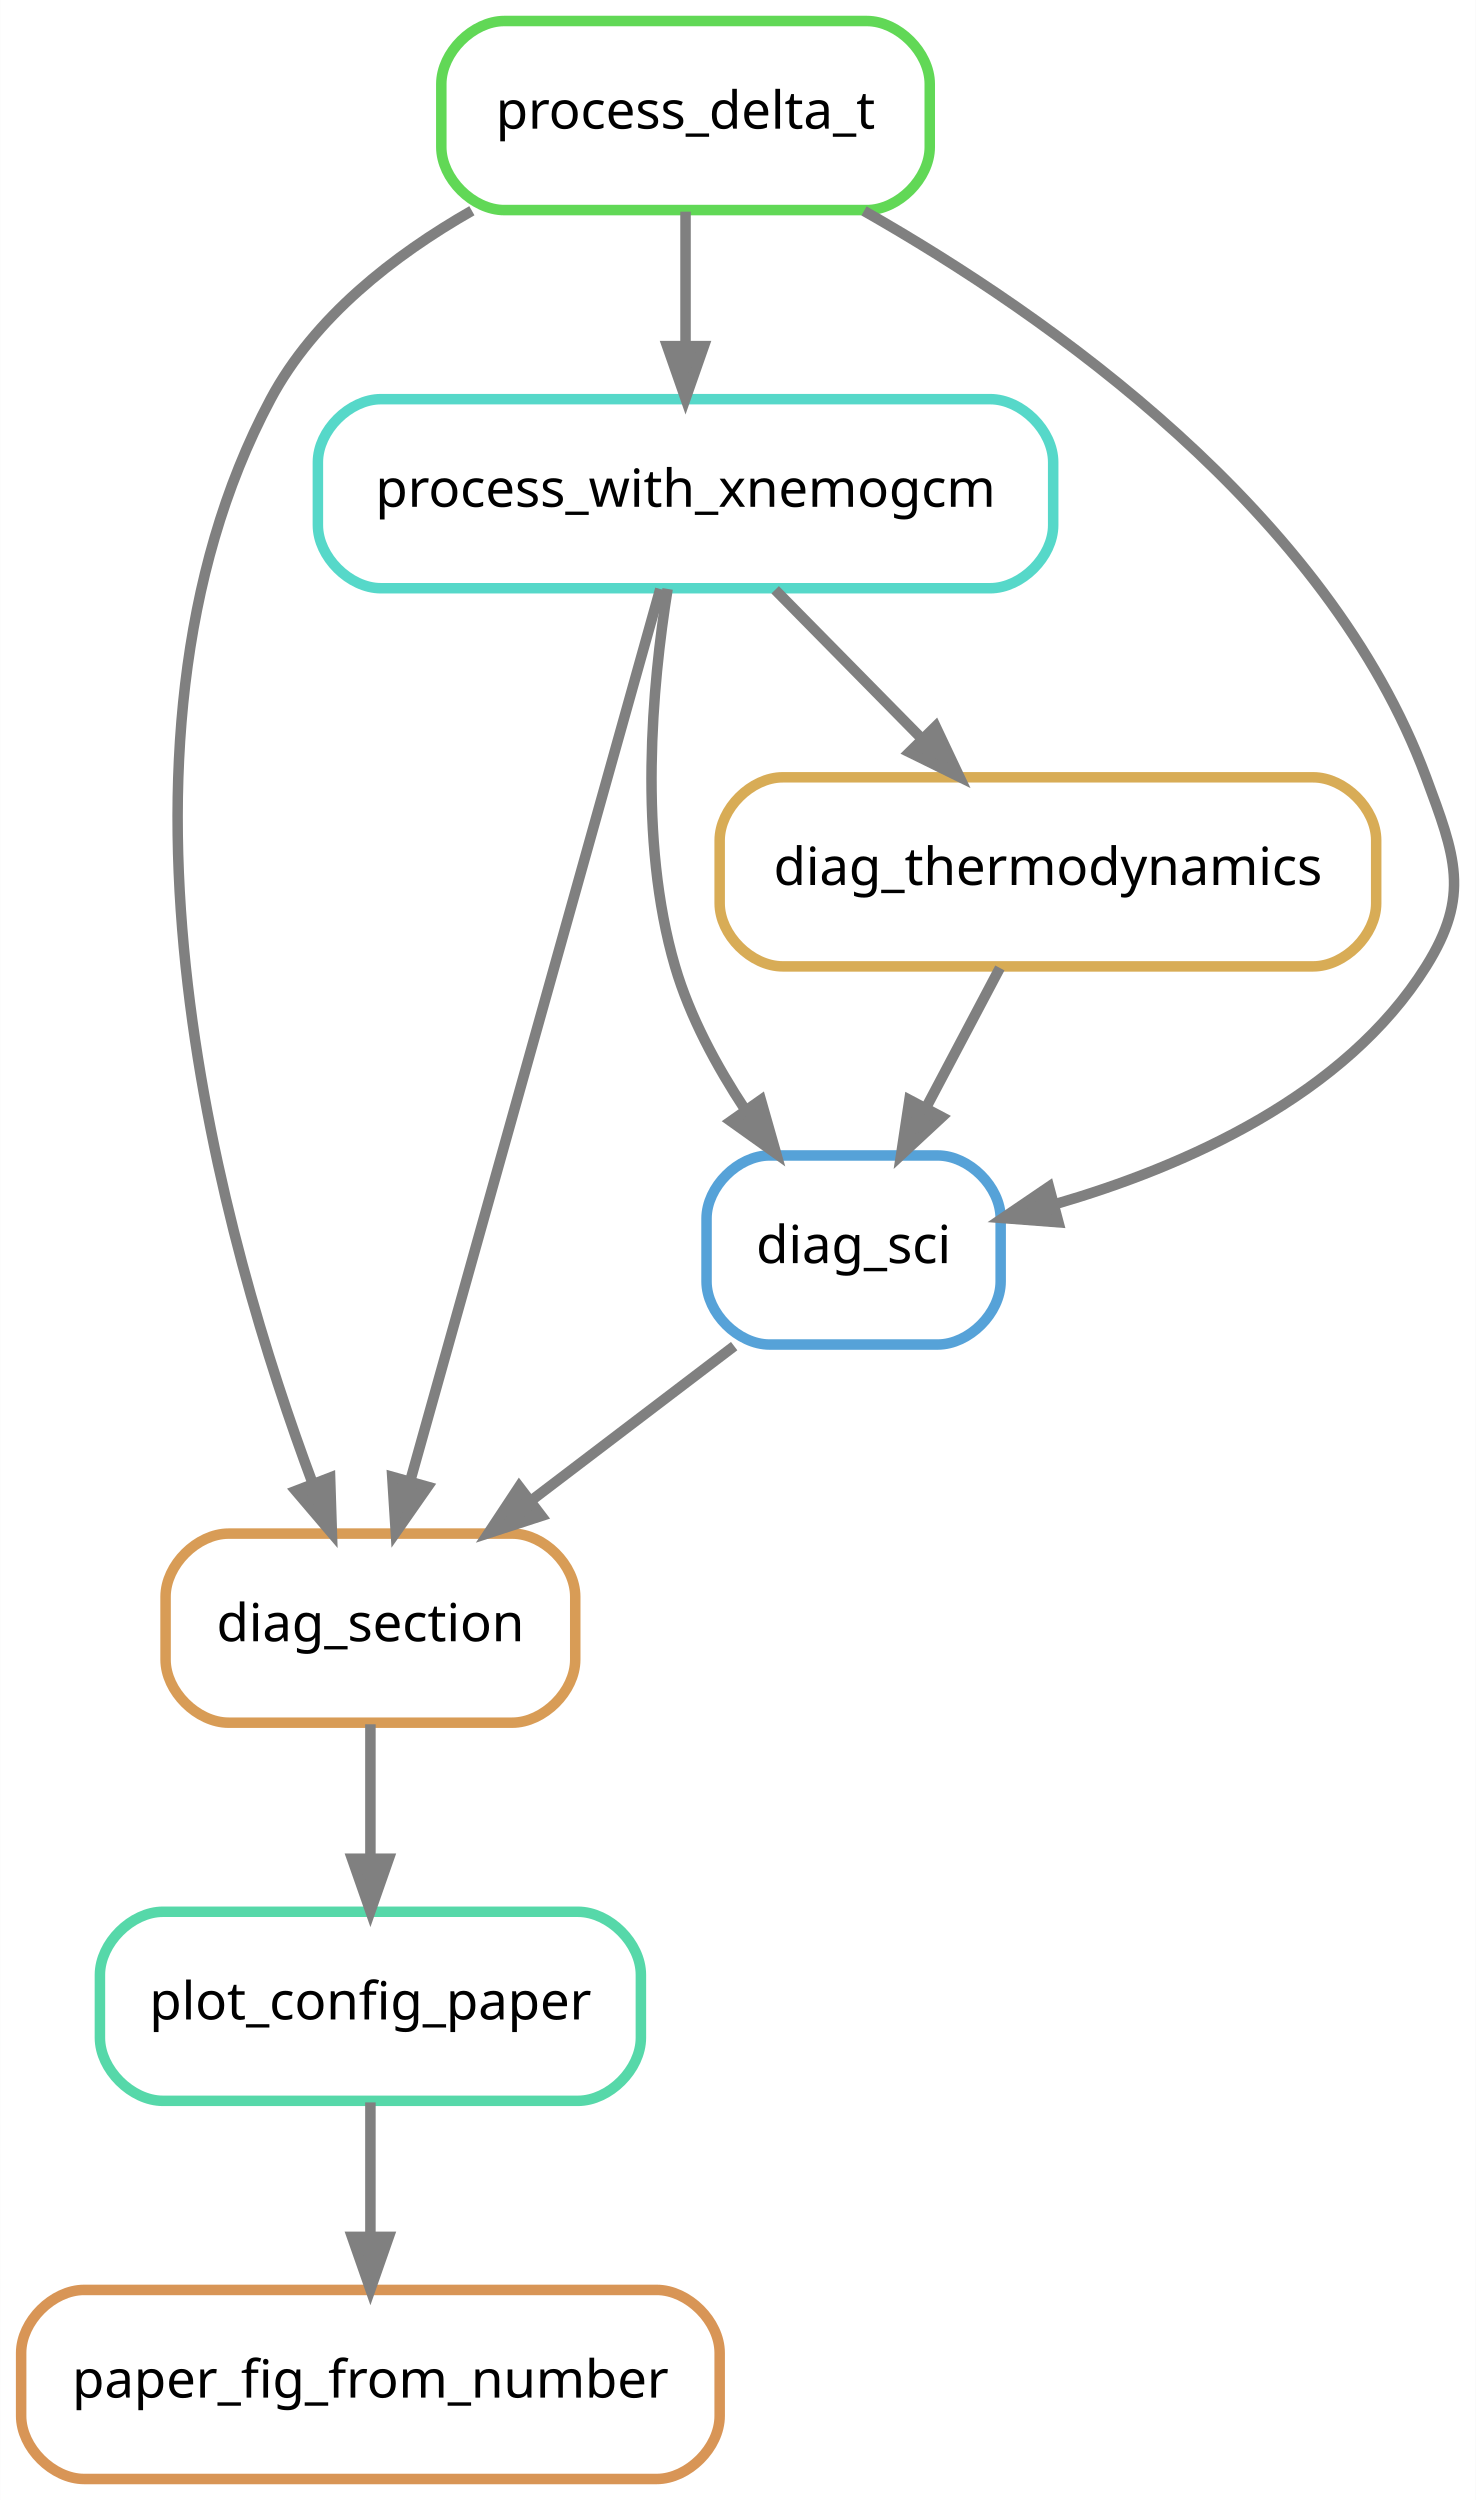
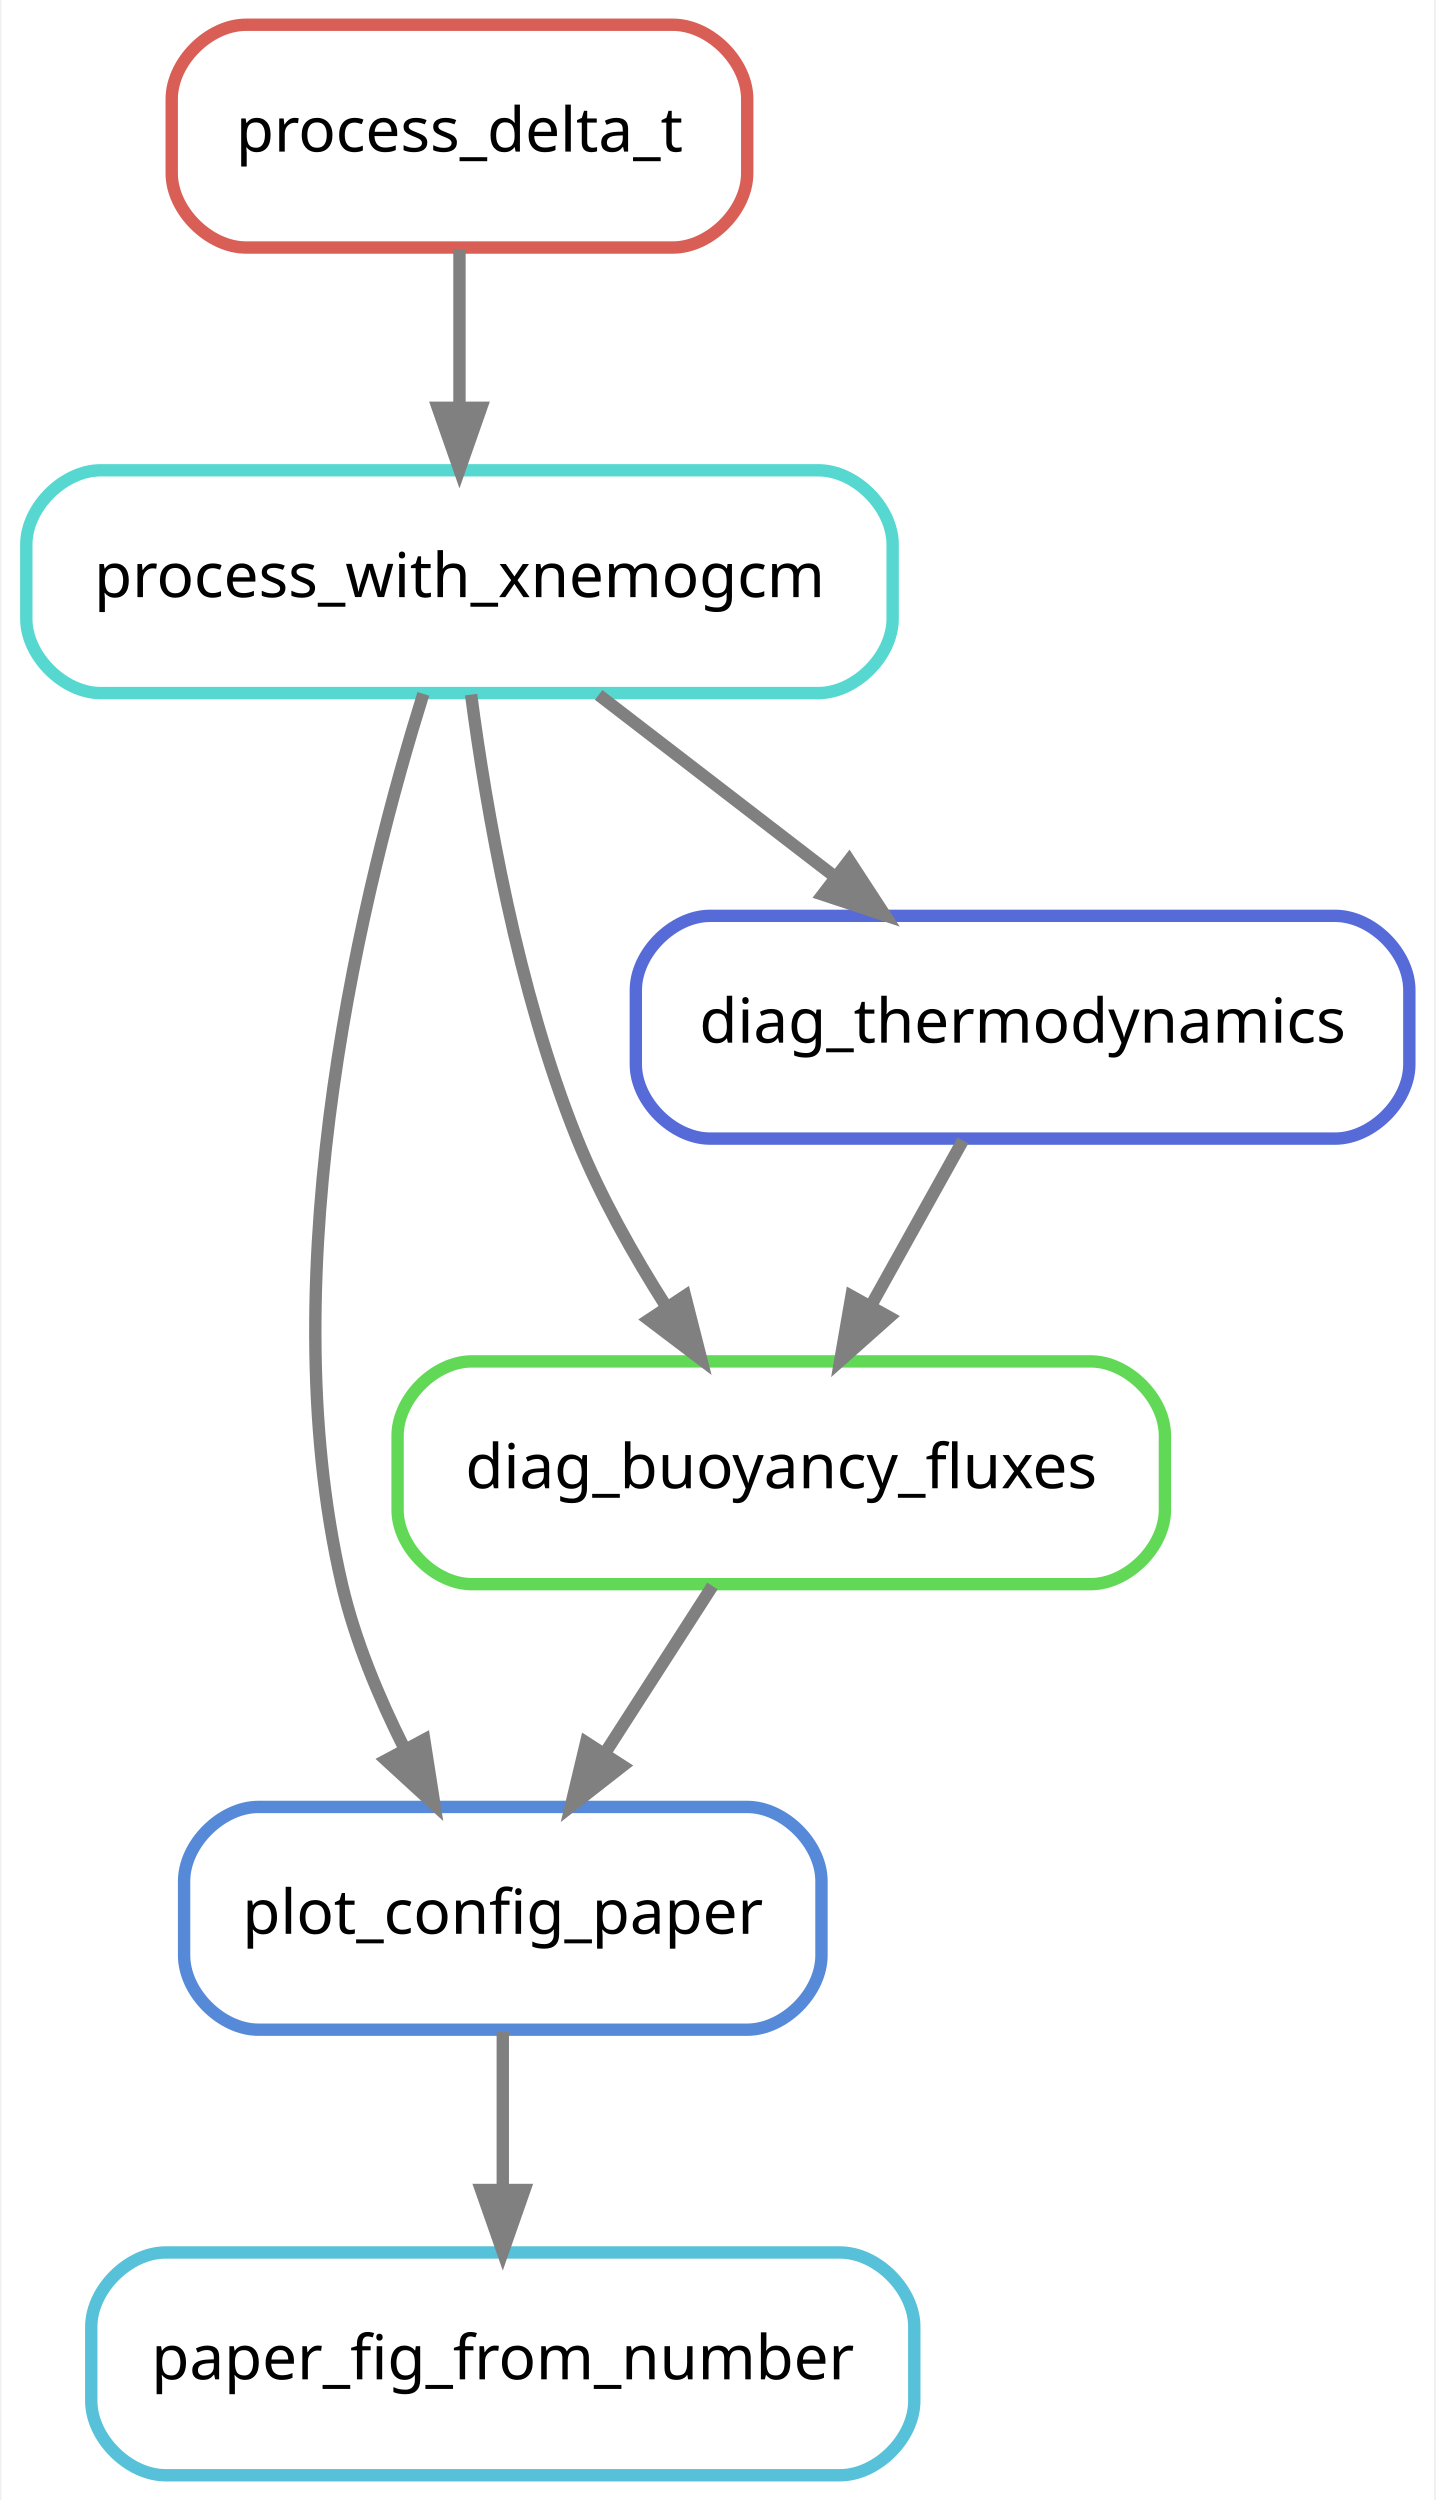
- <svg xmlns="http://www.w3.org/2000/svg" width="281pt" height="476pt" viewBox="0.00 0.00 280.95 476.00">
-   <g id="graph0" class="graph" transform="scale(1 1) rotate(0) translate(4 472)">
-     <polygon fill="white" stroke="transparent" points="-4,4 -4,-472 276.95,-472 276.95,4 -4,4" />
+ <svg xmlns="http://www.w3.org/2000/svg" width="232pt" height="404pt" viewBox="0.00 0.00 231.50 404.00">
+   <g id="graph0" class="graph" transform="scale(1 1) rotate(0) translate(4 400)">
+     <polygon fill="white" stroke="transparent" points="-4,4 -4,-400 227.5,-400 227.5,4 -4,4" />
    <g id="node1" class="node">
-       <path fill="none" stroke="#d89556" stroke-width="2" d="M121,-36C121,-36 12,-36 12,-36 6,-36 0,-30 0,-24 0,-24 0,-12 0,-12 0,-6 6,0 12,0 12,0 121,0 121,0 127,0 133,-6 133,-12 133,-12 133,-24 133,-24 133,-30 127,-36 121,-36" />
-       <text text-anchor="middle" x="66.5" y="-15.5" font-family="sans" font-size="10.00">paper_fig_from_number</text>
+       <path fill="none" stroke="#56c1d8" stroke-width="2" d="M131.5,-36C131.5,-36 22.5,-36 22.5,-36 16.5,-36 10.5,-30 10.5,-24 10.5,-24 10.5,-12 10.5,-12 10.5,-6 16.5,0 22.5,0 22.5,0 131.5,0 131.5,0 137.5,0 143.5,-6 143.5,-12 143.5,-12 143.5,-24 143.5,-24 143.5,-30 137.5,-36 131.5,-36" />
+       <text text-anchor="middle" x="77" y="-15.5" font-family="sans" font-size="10.00">paper_fig_from_number</text>
    </g>
    <g id="node2" class="node">
-       <path fill="none" stroke="#56d8a9" stroke-width="2" d="M106,-108C106,-108 27,-108 27,-108 21,-108 15,-102 15,-96 15,-96 15,-84 15,-84 15,-78 21,-72 27,-72 27,-72 106,-72 106,-72 112,-72 118,-78 118,-84 118,-84 118,-96 118,-96 118,-102 112,-108 106,-108" />
-       <text text-anchor="middle" x="66.5" y="-87.5" font-family="sans" font-size="10.00">plot_config_paper</text>
+       <path fill="none" stroke="#568ad8" stroke-width="2" d="M116.5,-108C116.5,-108 37.5,-108 37.5,-108 31.5,-108 25.5,-102 25.5,-96 25.5,-96 25.5,-84 25.5,-84 25.5,-78 31.5,-72 37.5,-72 37.5,-72 116.5,-72 116.5,-72 122.5,-72 128.5,-78 128.5,-84 128.5,-84 128.5,-96 128.5,-96 128.5,-102 122.5,-108 116.5,-108" />
+       <text text-anchor="middle" x="77" y="-87.5" font-family="sans" font-size="10.00">plot_config_paper</text>
    </g>
    <g id="edge1" class="edge">
-       <path fill="none" stroke="grey" stroke-width="2" d="M66.5,-71.7C66.5,-63.98 66.5,-54.71 66.5,-46.11" />
-       <polygon fill="grey" stroke="grey" stroke-width="2" points="70,-46.1 66.5,-36.1 63,-46.1 70,-46.1" />
+       <path fill="none" stroke="grey" stroke-width="2" d="M77,-71.7C77,-63.98 77,-54.71 77,-46.11" />
+       <polygon fill="grey" stroke="grey" stroke-width="2" points="80.5,-46.1 77,-36.1 73.5,-46.1 80.5,-46.1" />
    </g>
    <g id="node3" class="node">
-       <path fill="none" stroke="#d89c56" stroke-width="2" d="M93.5,-180C93.5,-180 39.5,-180 39.5,-180 33.5,-180 27.5,-174 27.5,-168 27.5,-168 27.5,-156 27.5,-156 27.5,-150 33.5,-144 39.5,-144 39.5,-144 93.5,-144 93.5,-144 99.5,-144 105.5,-150 105.5,-156 105.5,-156 105.5,-168 105.5,-168 105.5,-174 99.5,-180 93.5,-180" />
-       <text text-anchor="middle" x="66.5" y="-159.5" font-family="sans" font-size="10.00">diag_section</text>
+       <path fill="none" stroke="#56d8d0" stroke-width="2" d="M128,-324C128,-324 12,-324 12,-324 6,-324 0,-318 0,-312 0,-312 0,-300 0,-300 0,-294 6,-288 12,-288 12,-288 128,-288 128,-288 134,-288 140,-294 140,-300 140,-300 140,-312 140,-312 140,-318 134,-324 128,-324" />
+       <text text-anchor="middle" x="70" y="-303.5" font-family="sans" font-size="10.00">process_with_xnemogcm</text>
    </g>
    <g id="edge2" class="edge">
-       <path fill="none" stroke="grey" stroke-width="2" d="M66.5,-143.7C66.5,-135.98 66.5,-126.71 66.5,-118.11" />
-       <polygon fill="grey" stroke="grey" stroke-width="2" points="70,-118.1 66.5,-108.1 63,-118.1 70,-118.1" />
+       <path fill="none" stroke="grey" stroke-width="2" d="M64.16,-287.87C54.89,-258.21 39.04,-195.54 51,-144 53.1,-134.96 56.97,-125.68 61.09,-117.47" />
+       <polygon fill="grey" stroke="grey" stroke-width="2" points="64.31,-118.86 65.95,-108.39 58.14,-115.55 64.31,-118.86" />
+     </g>
+     <g id="node5" class="node">
+       <path fill="none" stroke="#61d856" stroke-width="2" d="M172,-180C172,-180 72,-180 72,-180 66,-180 60,-174 60,-168 60,-168 60,-156 60,-156 60,-150 66,-144 72,-144 72,-144 172,-144 172,-144 178,-144 184,-150 184,-156 184,-156 184,-168 184,-168 184,-174 178,-180 172,-180" />
+       <text text-anchor="middle" x="122" y="-159.5" font-family="sans" font-size="10.00">diag_buoyancy_fluxes</text>
+     </g>
+     <g id="edge5" class="edge">
+       <path fill="none" stroke="grey" stroke-width="2" d="M71.88,-287.75C74.29,-269.43 79.36,-239.88 89,-216 92.75,-206.7 98.11,-197.2 103.41,-188.86" />
+       <polygon fill="grey" stroke="grey" stroke-width="2" points="106.46,-190.59 109.07,-180.32 100.62,-186.72 106.46,-190.59" />
+     </g>
+     <g id="node6" class="node">
+       <path fill="none" stroke="#566bd8" stroke-width="2" d="M211.5,-252C211.5,-252 110.5,-252 110.5,-252 104.5,-252 98.5,-246 98.5,-240 98.5,-240 98.5,-228 98.5,-228 98.5,-222 104.5,-216 110.5,-216 110.5,-216 211.5,-216 211.5,-216 217.5,-216 223.5,-222 223.5,-228 223.5,-228 223.5,-240 223.5,-240 223.5,-246 217.5,-252 211.5,-252" />
+       <text text-anchor="middle" x="161" y="-231.5" font-family="sans" font-size="10.00">diag_thermodynamics</text>
+     </g>
+     <g id="edge7" class="edge">
+       <path fill="none" stroke="grey" stroke-width="2" d="M92.49,-287.7C103.96,-278.88 118.06,-268.03 130.48,-258.47" />
+       <polygon fill="grey" stroke="grey" stroke-width="2" points="132.97,-260.98 138.76,-252.1 128.7,-255.43 132.97,-260.98" />
    </g>
    <g id="node4" class="node">
-       <path fill="none" stroke="#56d8c9" stroke-width="2" d="M184.5,-396C184.5,-396 68.5,-396 68.5,-396 62.5,-396 56.5,-390 56.5,-384 56.5,-384 56.5,-372 56.5,-372 56.5,-366 62.5,-360 68.5,-360 68.5,-360 184.5,-360 184.5,-360 190.5,-360 196.5,-366 196.5,-372 196.5,-372 196.5,-384 196.5,-384 196.5,-390 190.5,-396 184.5,-396" />
-       <text text-anchor="middle" x="126.5" y="-375.5" font-family="sans" font-size="10.00">process_with_xnemogcm</text>
+       <path fill="none" stroke="#d85e56" stroke-width="2" d="M104.5,-396C104.5,-396 35.5,-396 35.5,-396 29.5,-396 23.5,-390 23.5,-384 23.5,-384 23.5,-372 23.5,-372 23.5,-366 29.5,-360 35.5,-360 35.5,-360 104.5,-360 104.5,-360 110.5,-360 116.5,-366 116.5,-372 116.5,-372 116.5,-384 116.5,-384 116.5,-390 110.5,-396 104.5,-396" />
+       <text text-anchor="middle" x="70" y="-375.5" font-family="sans" font-size="10.00">process_delta_t</text>
    </g>
-     <g id="edge5" class="edge">
-       <path fill="none" stroke="grey" stroke-width="2" d="M121.69,-359.85C111.29,-322.75 86.63,-234.81 74.1,-190.1" />
-       <polygon fill="grey" stroke="grey" stroke-width="2" points="77.4,-188.92 71.33,-180.23 70.66,-190.81 77.4,-188.92" />
-     </g>
-     <g id="node6" class="node">
-       <path fill="none" stroke="#56a2d8" stroke-width="2" d="M174.5,-252C174.5,-252 142.5,-252 142.5,-252 136.5,-252 130.5,-246 130.5,-240 130.5,-240 130.5,-228 130.5,-228 130.5,-222 136.5,-216 142.5,-216 142.5,-216 174.5,-216 174.5,-216 180.5,-216 186.5,-222 186.5,-228 186.5,-228 186.5,-240 186.5,-240 186.5,-246 180.5,-252 174.5,-252" />
-       <text text-anchor="middle" x="158.5" y="-231.5" font-family="sans" font-size="10.00">diag_sci</text>
-     </g>
-     <g id="edge9" class="edge">
-       <path fill="none" stroke="grey" stroke-width="2" d="M123.09,-359.87C120.16,-341.65 117.41,-312.17 124.5,-288 127.3,-278.45 132.41,-268.98 137.83,-260.76" />
-       <polygon fill="grey" stroke="grey" stroke-width="2" points="140.85,-262.56 143.75,-252.37 135.12,-258.52 140.85,-262.56" />
-     </g>
-     <g id="node7" class="node">
-       <path fill="none" stroke="#d8ac56" stroke-width="2" d="M246,-324C246,-324 145,-324 145,-324 139,-324 133,-318 133,-312 133,-312 133,-300 133,-300 133,-294 139,-288 145,-288 145,-288 246,-288 246,-288 252,-288 258,-294 258,-300 258,-300 258,-312 258,-312 258,-318 252,-324 246,-324" />
-       <text text-anchor="middle" x="195.5" y="-303.5" font-family="sans" font-size="10.00">diag_thermodynamics</text>
-     </g>
-     <g id="edge10" class="edge">
-       <path fill="none" stroke="grey" stroke-width="2" d="M143.56,-359.7C152,-351.14 162.32,-340.66 171.54,-331.3" />
-       <polygon fill="grey" stroke="grey" stroke-width="2" points="174.11,-333.68 178.64,-324.1 169.13,-328.77 174.11,-333.68" />
-     </g>
-     <g id="node5" class="node">
-       <path fill="none" stroke="#61d856" stroke-width="2" d="M161,-468C161,-468 92,-468 92,-468 86,-468 80,-462 80,-456 80,-456 80,-444 80,-444 80,-438 86,-432 92,-432 92,-432 161,-432 161,-432 167,-432 173,-438 173,-444 173,-444 173,-456 173,-456 173,-462 167,-468 161,-468" />
-       <text text-anchor="middle" x="126.5" y="-447.5" font-family="sans" font-size="10.00">process_delta_t</text>
+     <g id="edge4" class="edge">
+       <path fill="none" stroke="grey" stroke-width="2" d="M70,-359.7C70,-351.98 70,-342.71 70,-334.11" />
+       <polygon fill="grey" stroke="grey" stroke-width="2" points="73.5,-334.1 70,-324.1 66.5,-334.1 73.5,-334.1" />
    </g>
    <g id="edge3" class="edge">
-       <path fill="none" stroke="grey" stroke-width="2" d="M85.82,-431.88C70.98,-423.41 55.82,-411.59 47.5,-396 11.63,-328.75 38.61,-234.78 55.54,-189.48" />
-       <polygon fill="grey" stroke="grey" stroke-width="2" points="58.83,-190.66 59.17,-180.07 52.3,-188.14 58.83,-190.66" />
+       <path fill="none" stroke="grey" stroke-width="2" d="M110.88,-143.7C105.64,-135.56 99.3,-125.69 93.52,-116.7" />
+       <polygon fill="grey" stroke="grey" stroke-width="2" points="96.35,-114.62 88,-108.1 90.46,-118.41 96.35,-114.62" />
    </g>
    <g id="edge6" class="edge">
-       <path fill="none" stroke="grey" stroke-width="2" d="M126.5,-431.7C126.5,-423.98 126.5,-414.71 126.5,-406.11" />
-       <polygon fill="grey" stroke="grey" stroke-width="2" points="130,-406.1 126.5,-396.1 123,-406.1 130,-406.1" />
-     </g>
-     <g id="edge7" class="edge">
-       <path fill="none" stroke="grey" stroke-width="2" d="M160.48,-431.84C195.89,-411.68 248.77,-374.45 267.5,-324 273.07,-309 275.99,-301.56 267.5,-288 252.1,-263.39 221.63,-249.91 196.82,-242.71" />
-       <polygon fill="grey" stroke="grey" stroke-width="2" points="197.5,-239.27 186.93,-240.08 195.7,-246.04 197.5,-239.27" />
-     </g>
-     <g id="edge4" class="edge">
-       <path fill="none" stroke="grey" stroke-width="2" d="M135.76,-215.7C124.06,-206.8 109.64,-195.82 96.99,-186.2" />
-       <polygon fill="grey" stroke="grey" stroke-width="2" points="99.06,-183.37 88.98,-180.1 94.82,-188.94 99.06,-183.37" />
-     </g>
-     <g id="edge8" class="edge">
-       <path fill="none" stroke="grey" stroke-width="2" d="M186.35,-287.7C182.1,-279.64 176.94,-269.89 172.23,-260.98" />
-       <polygon fill="grey" stroke="grey" stroke-width="2" points="175.31,-259.31 167.54,-252.1 169.12,-262.58 175.31,-259.31" />
+       <path fill="none" stroke="grey" stroke-width="2" d="M151.36,-215.7C146.87,-207.64 141.44,-197.89 136.48,-188.98" />
+       <polygon fill="grey" stroke="grey" stroke-width="2" points="139.45,-187.14 131.53,-180.1 133.34,-190.54 139.45,-187.14" />
    </g>
  </g>
</svg>
